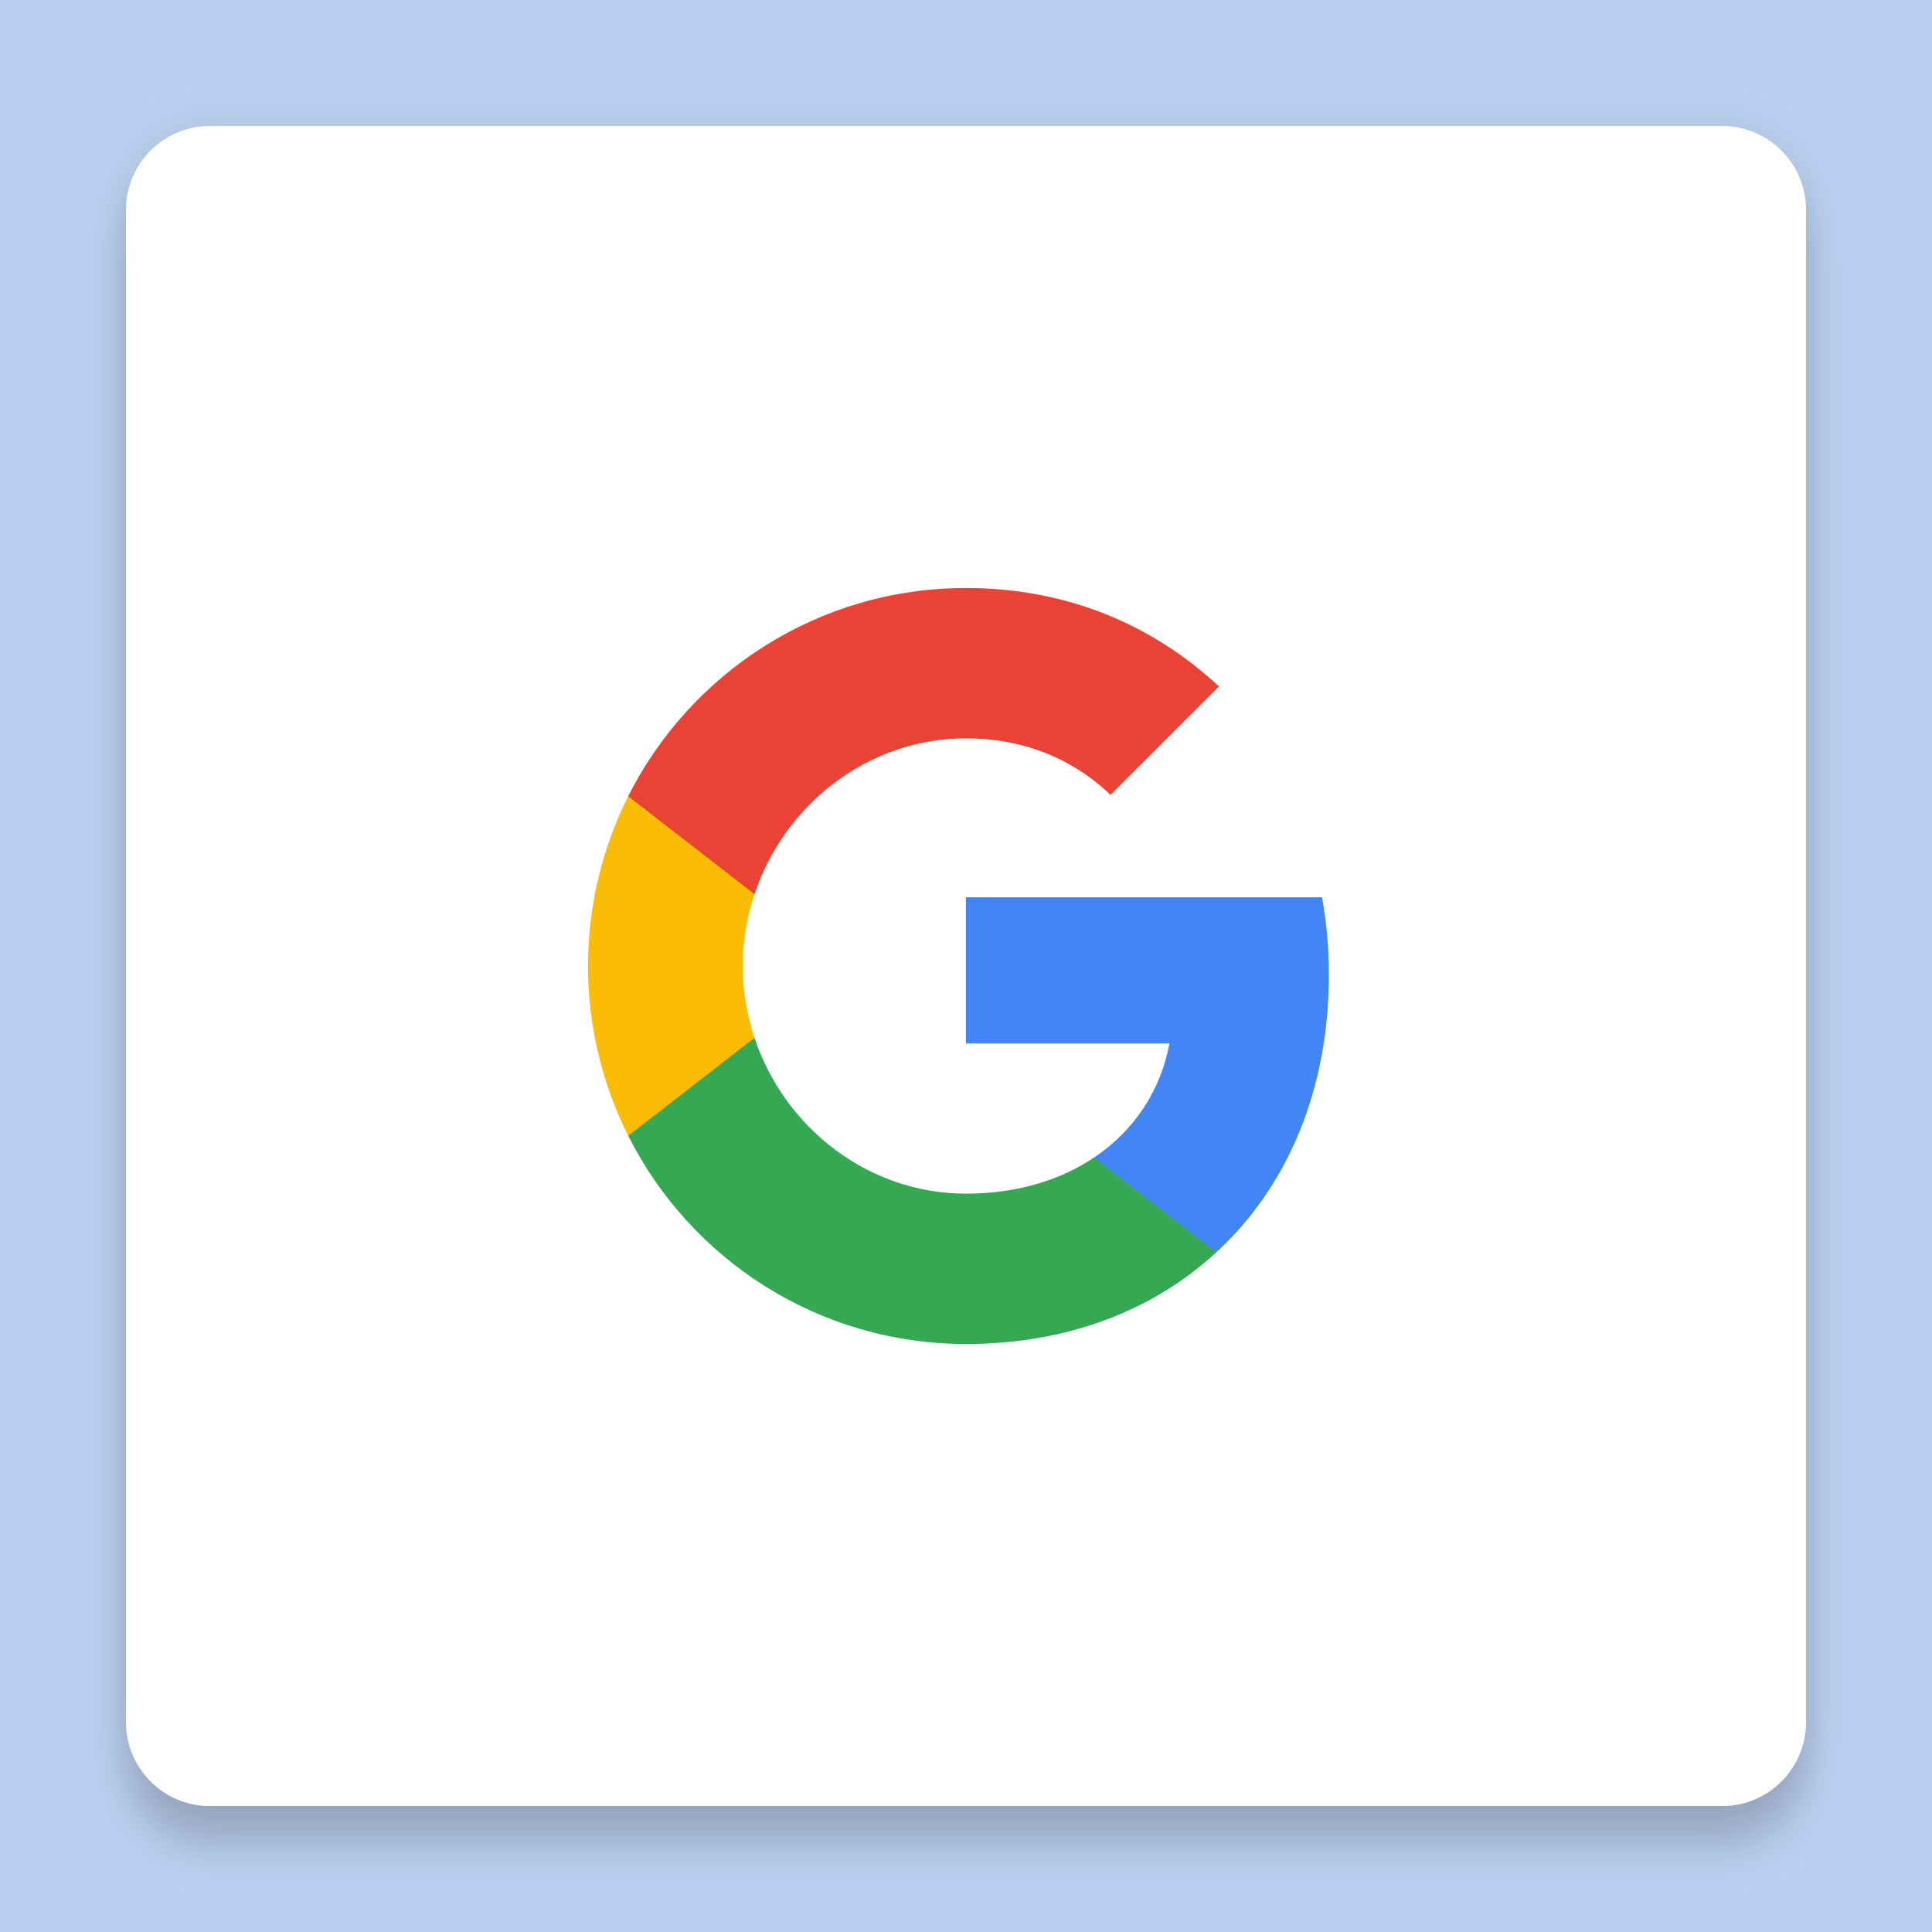
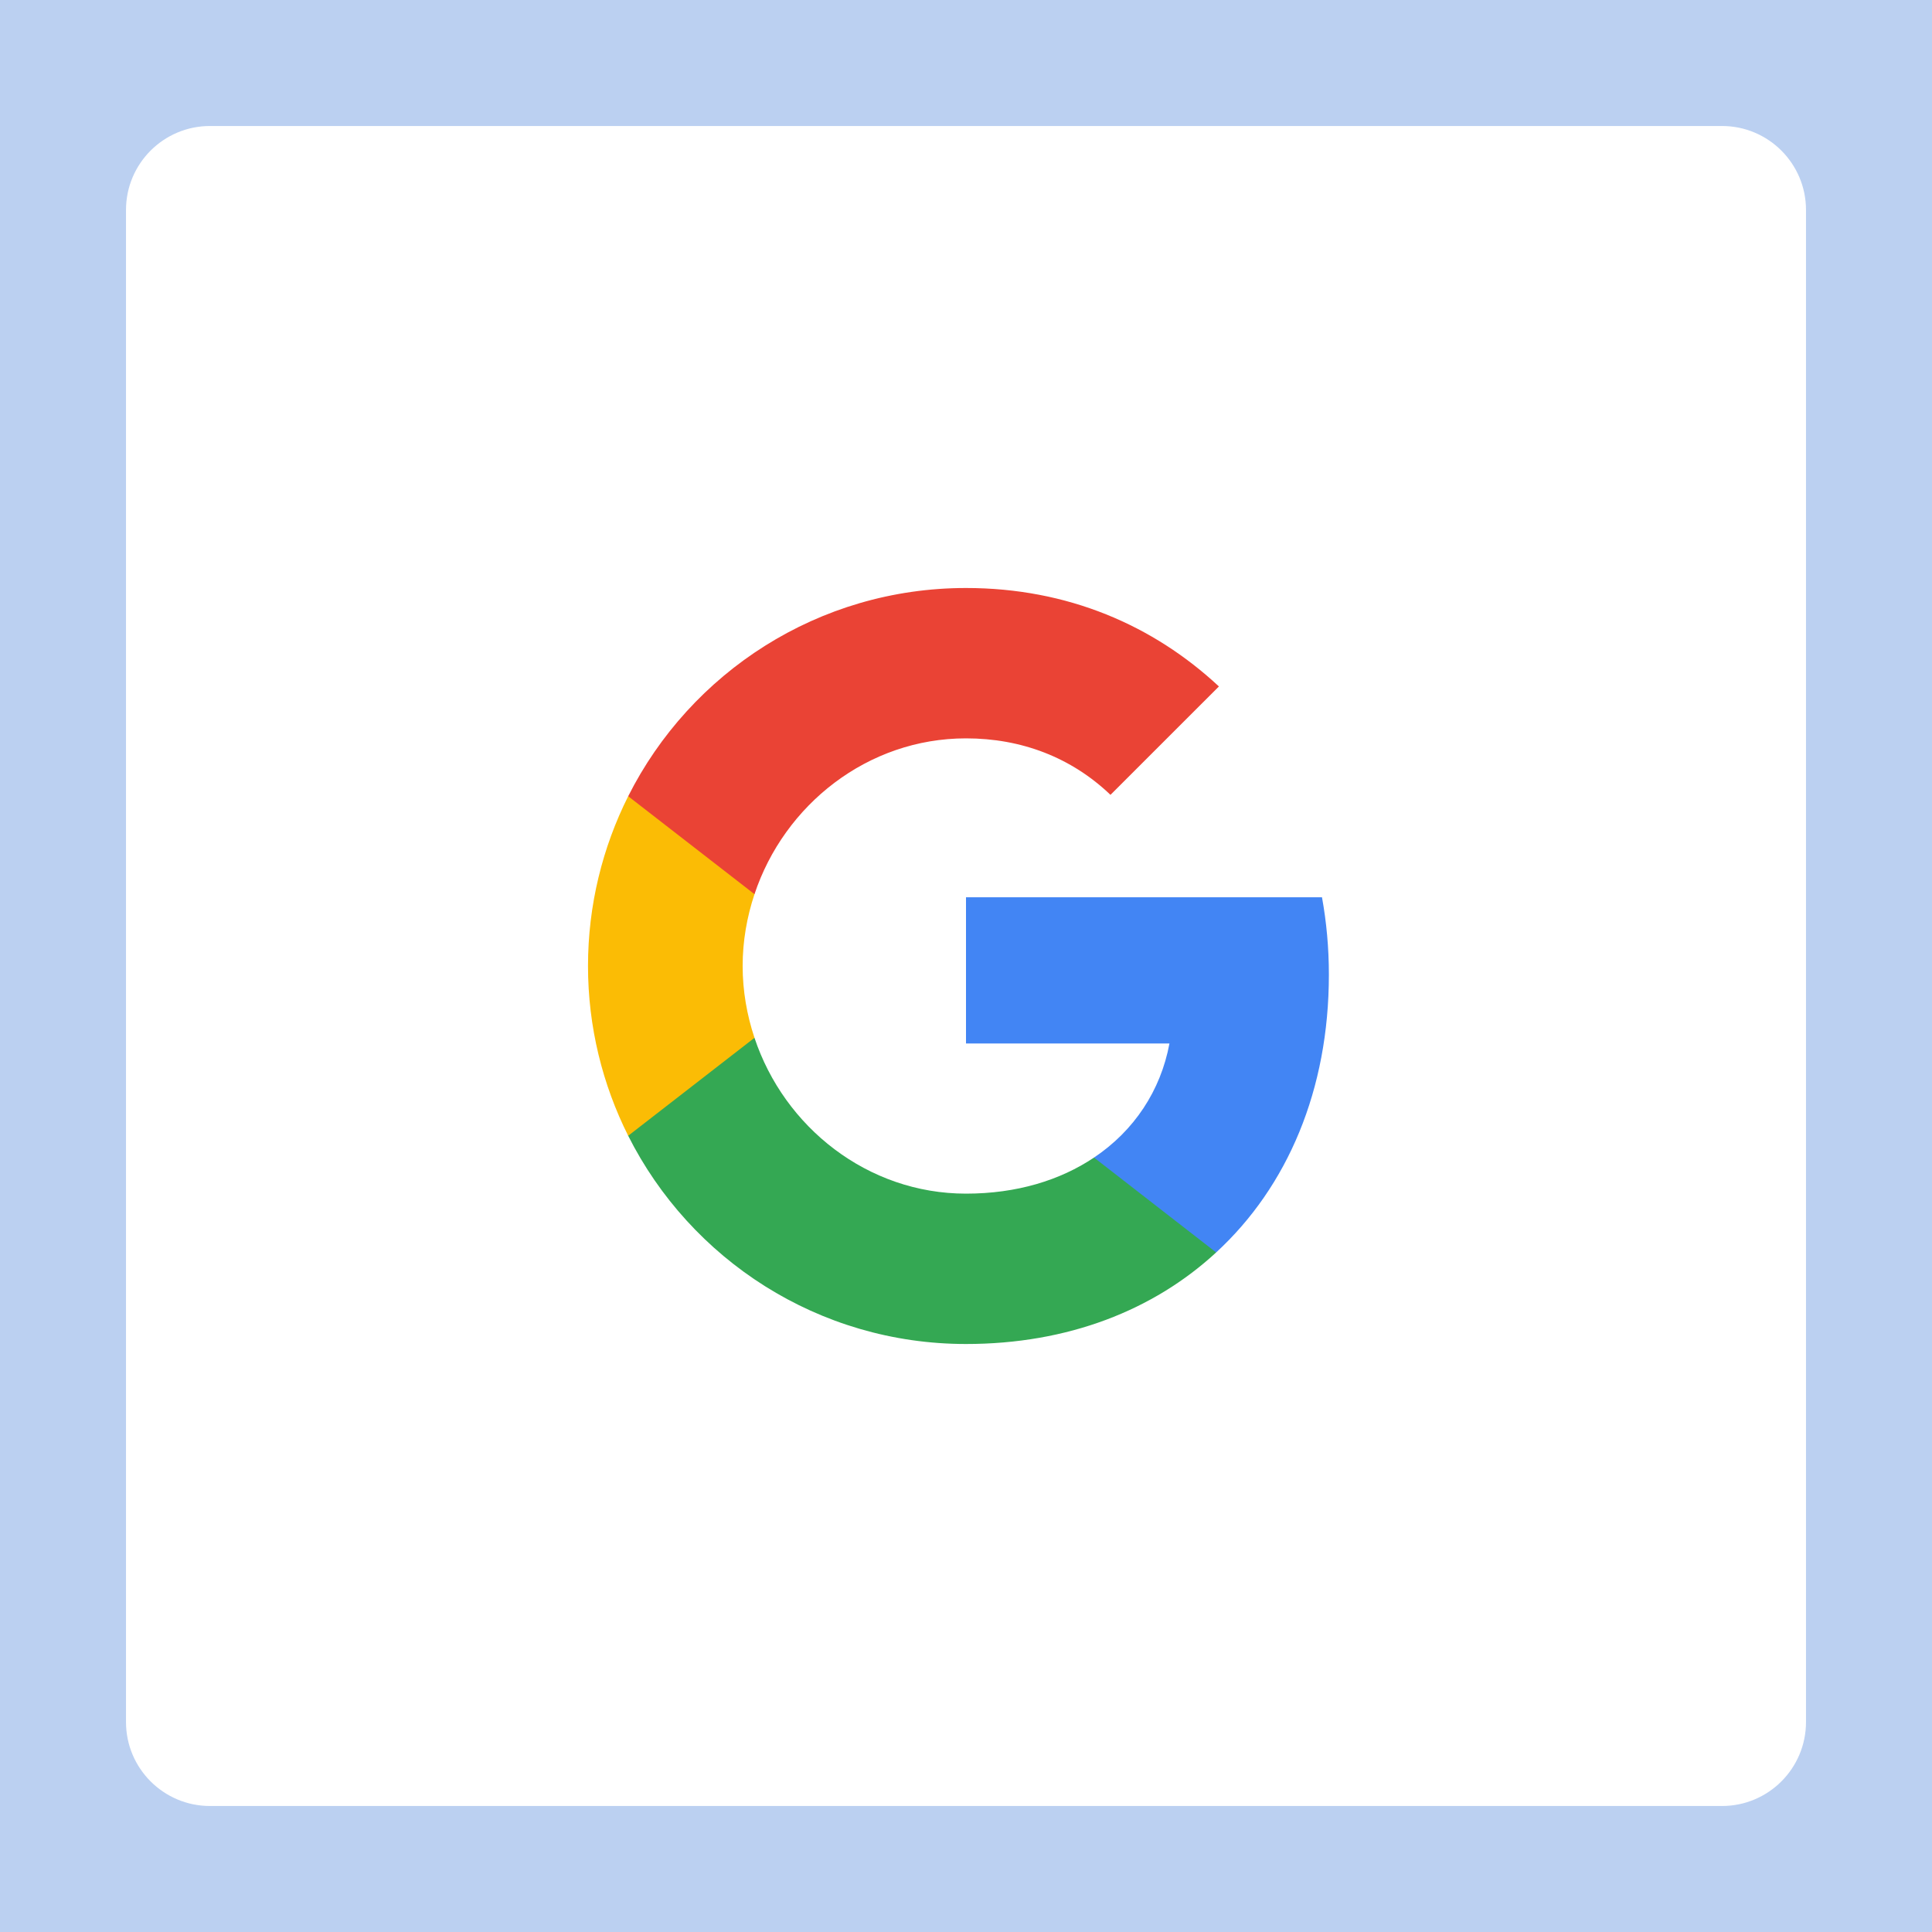
<svg xmlns="http://www.w3.org/2000/svg" xmlns:xlink="http://www.w3.org/1999/xlink" width="46px" height="46px" viewBox="0 0 46 46" version="1.1">
  <defs>
    <filter x="-50%" y="-50%" width="200%" height="200%" filterUnits="objectBoundingBox" id="filter-1">
      <feOffset dx="0" dy="1" in="SourceAlpha" result="shadowOffsetOuter1" />
      <feGaussianBlur stdDeviation="0.5" in="shadowOffsetOuter1" result="shadowBlurOuter1" />
      <feColorMatrix values="0 0 0 0 0   0 0 0 0 0   0 0 0 0 0  0 0 0 0.168 0" in="shadowBlurOuter1" type="matrix" result="shadowMatrixOuter1" />
      <feOffset dx="0" dy="0" in="SourceAlpha" result="shadowOffsetOuter2" />
      <feGaussianBlur stdDeviation="0.5" in="shadowOffsetOuter2" result="shadowBlurOuter2" />
      <feColorMatrix values="0 0 0 0 0   0 0 0 0 0   0 0 0 0 0  0 0 0 0.084 0" in="shadowBlurOuter2" type="matrix" result="shadowMatrixOuter2" />
      <feMerge>
        <feMergeNode in="shadowMatrixOuter1" />
        <feMergeNode in="shadowMatrixOuter2" />
        <feMergeNode in="SourceGraphic" />
      </feMerge>
    </filter>
    <rect id="path-2" x="0" y="0" width="40" height="40" rx="2" />
  </defs>
  <g id="Google-Button" stroke="none" stroke-width="1" fill="none" fill-rule="evenodd">
    <g id="9-PATCH" transform="translate(-668, -160)" />
    <g id="btn_google_light_focus" transform="translate(-1, -1)">
      <rect id="Rectangle-14" fill-opacity="0.3" fill="#4285F4" x="1" y="1" width="46" height="46" />
-       <g id="button" transform="translate(4, 4)" filter="url(#filter-1)">
+       <g id="button" transform="translate(4, 4)" filter="url()">
        <g id="button-bg">
          <use fill="#FFFFFF" fill-rule="evenodd" xlink:href="#path-2" />
          <use fill="none" xlink:href="#path-2" />
          <use fill="none" xlink:href="#path-2" />
          <use fill="none" xlink:href="#path-2" />
        </g>
      </g>
      <g id="logo_googleg_48dp" transform="translate(15, 15)">
        <path d="M17.64,9.205 C17.64,8.566 17.583,7.953 17.476,7.364 L9,7.364 L9,10.845 L13.844,10.845 C13.635,11.97 13.001,12.923 12.048,13.561 L12.048,15.82 L14.956,15.82 C16.658,14.253 17.64,11.945 17.64,9.205 L17.64,9.205 Z" id="Shape" fill="#4285F4" />
        <path d="M9,18 C11.43,18 13.467,17.194 14.956,15.82 L12.048,13.561 C11.242,14.101 10.211,14.42 9,14.42 C6.656,14.42 4.672,12.837 3.964,10.71 L0.957,10.71 L0.957,13.042 C2.438,15.983 5.482,18 9,18 L9,18 Z" id="Shape" fill="#34A853" />
        <path d="M3.964,10.71 C3.784,10.17 3.682,9.593 3.682,9 C3.682,8.407 3.784,7.83 3.964,7.29 L3.964,4.958 L0.957,4.958 C0.348,6.173 0,7.548 0,9 C0,10.452 0.348,11.827 0.957,13.042 L3.964,10.71 L3.964,10.71 Z" id="Shape" fill="#FBBC05" />
        <path d="M9,3.58 C10.321,3.58 11.508,4.034 12.44,4.925 L15.022,2.344 C13.463,0.892 11.426,0 9,0 C5.482,0 2.438,2.017 0.957,4.958 L3.964,7.29 C4.672,5.163 6.656,3.58 9,3.58 L9,3.58 Z" id="Shape" fill="#EA4335" />
        <path d="M0,0 L18,0 L18,18 L0,18 L0,0 Z" id="Shape" />
      </g>
      <g id="handles_square" />
    </g>
  </g>
</svg>
